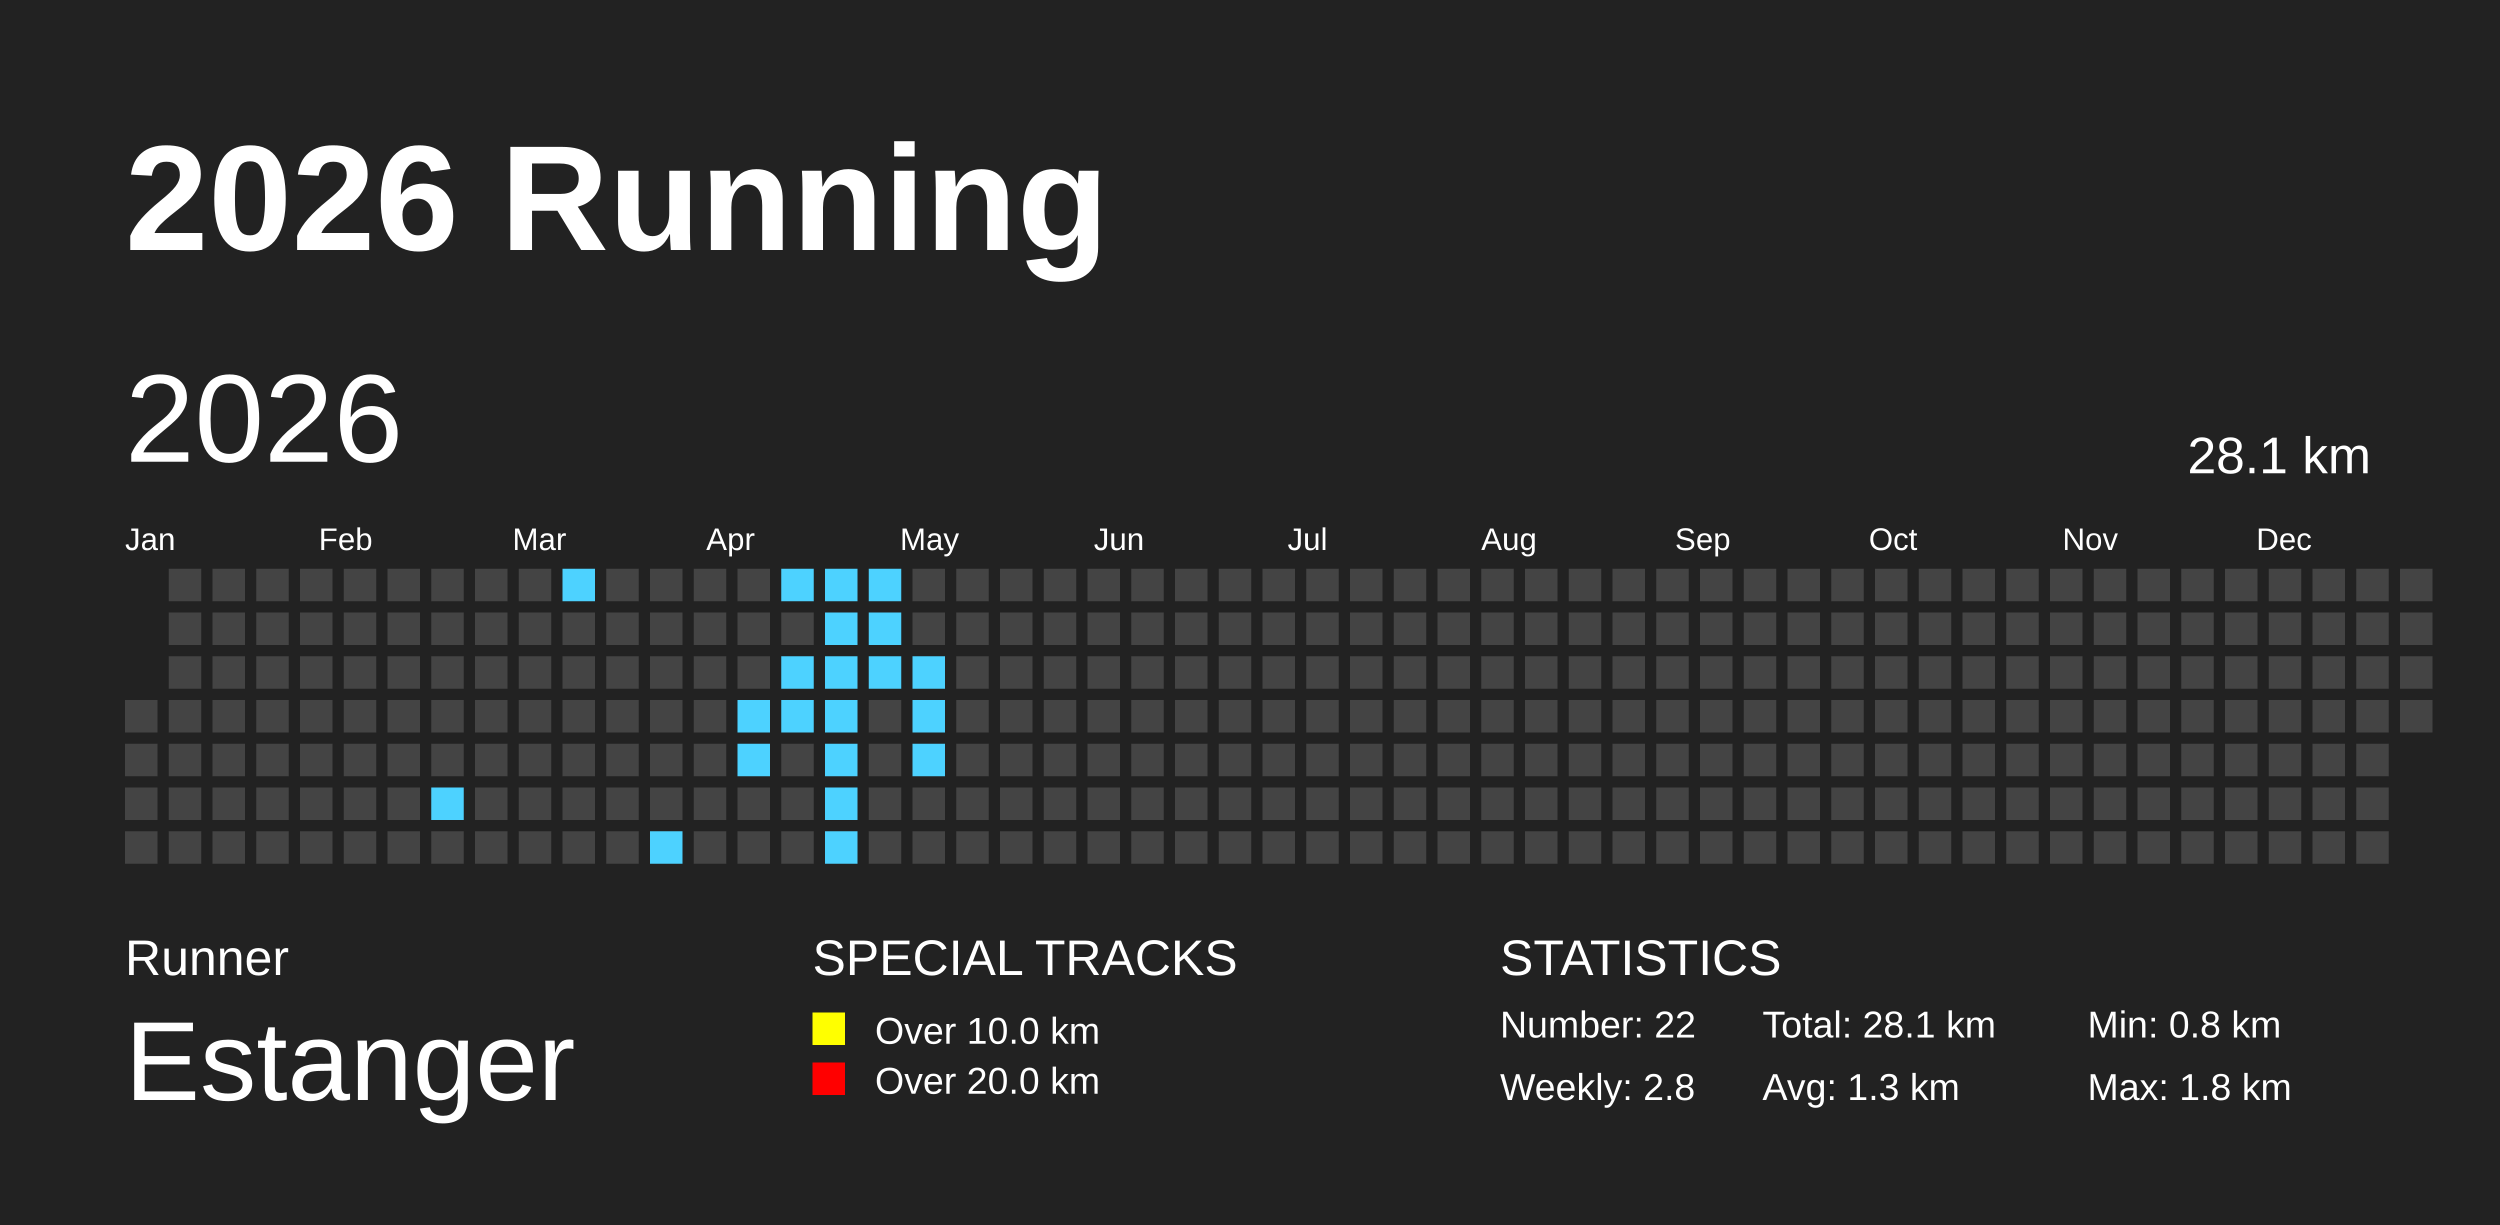
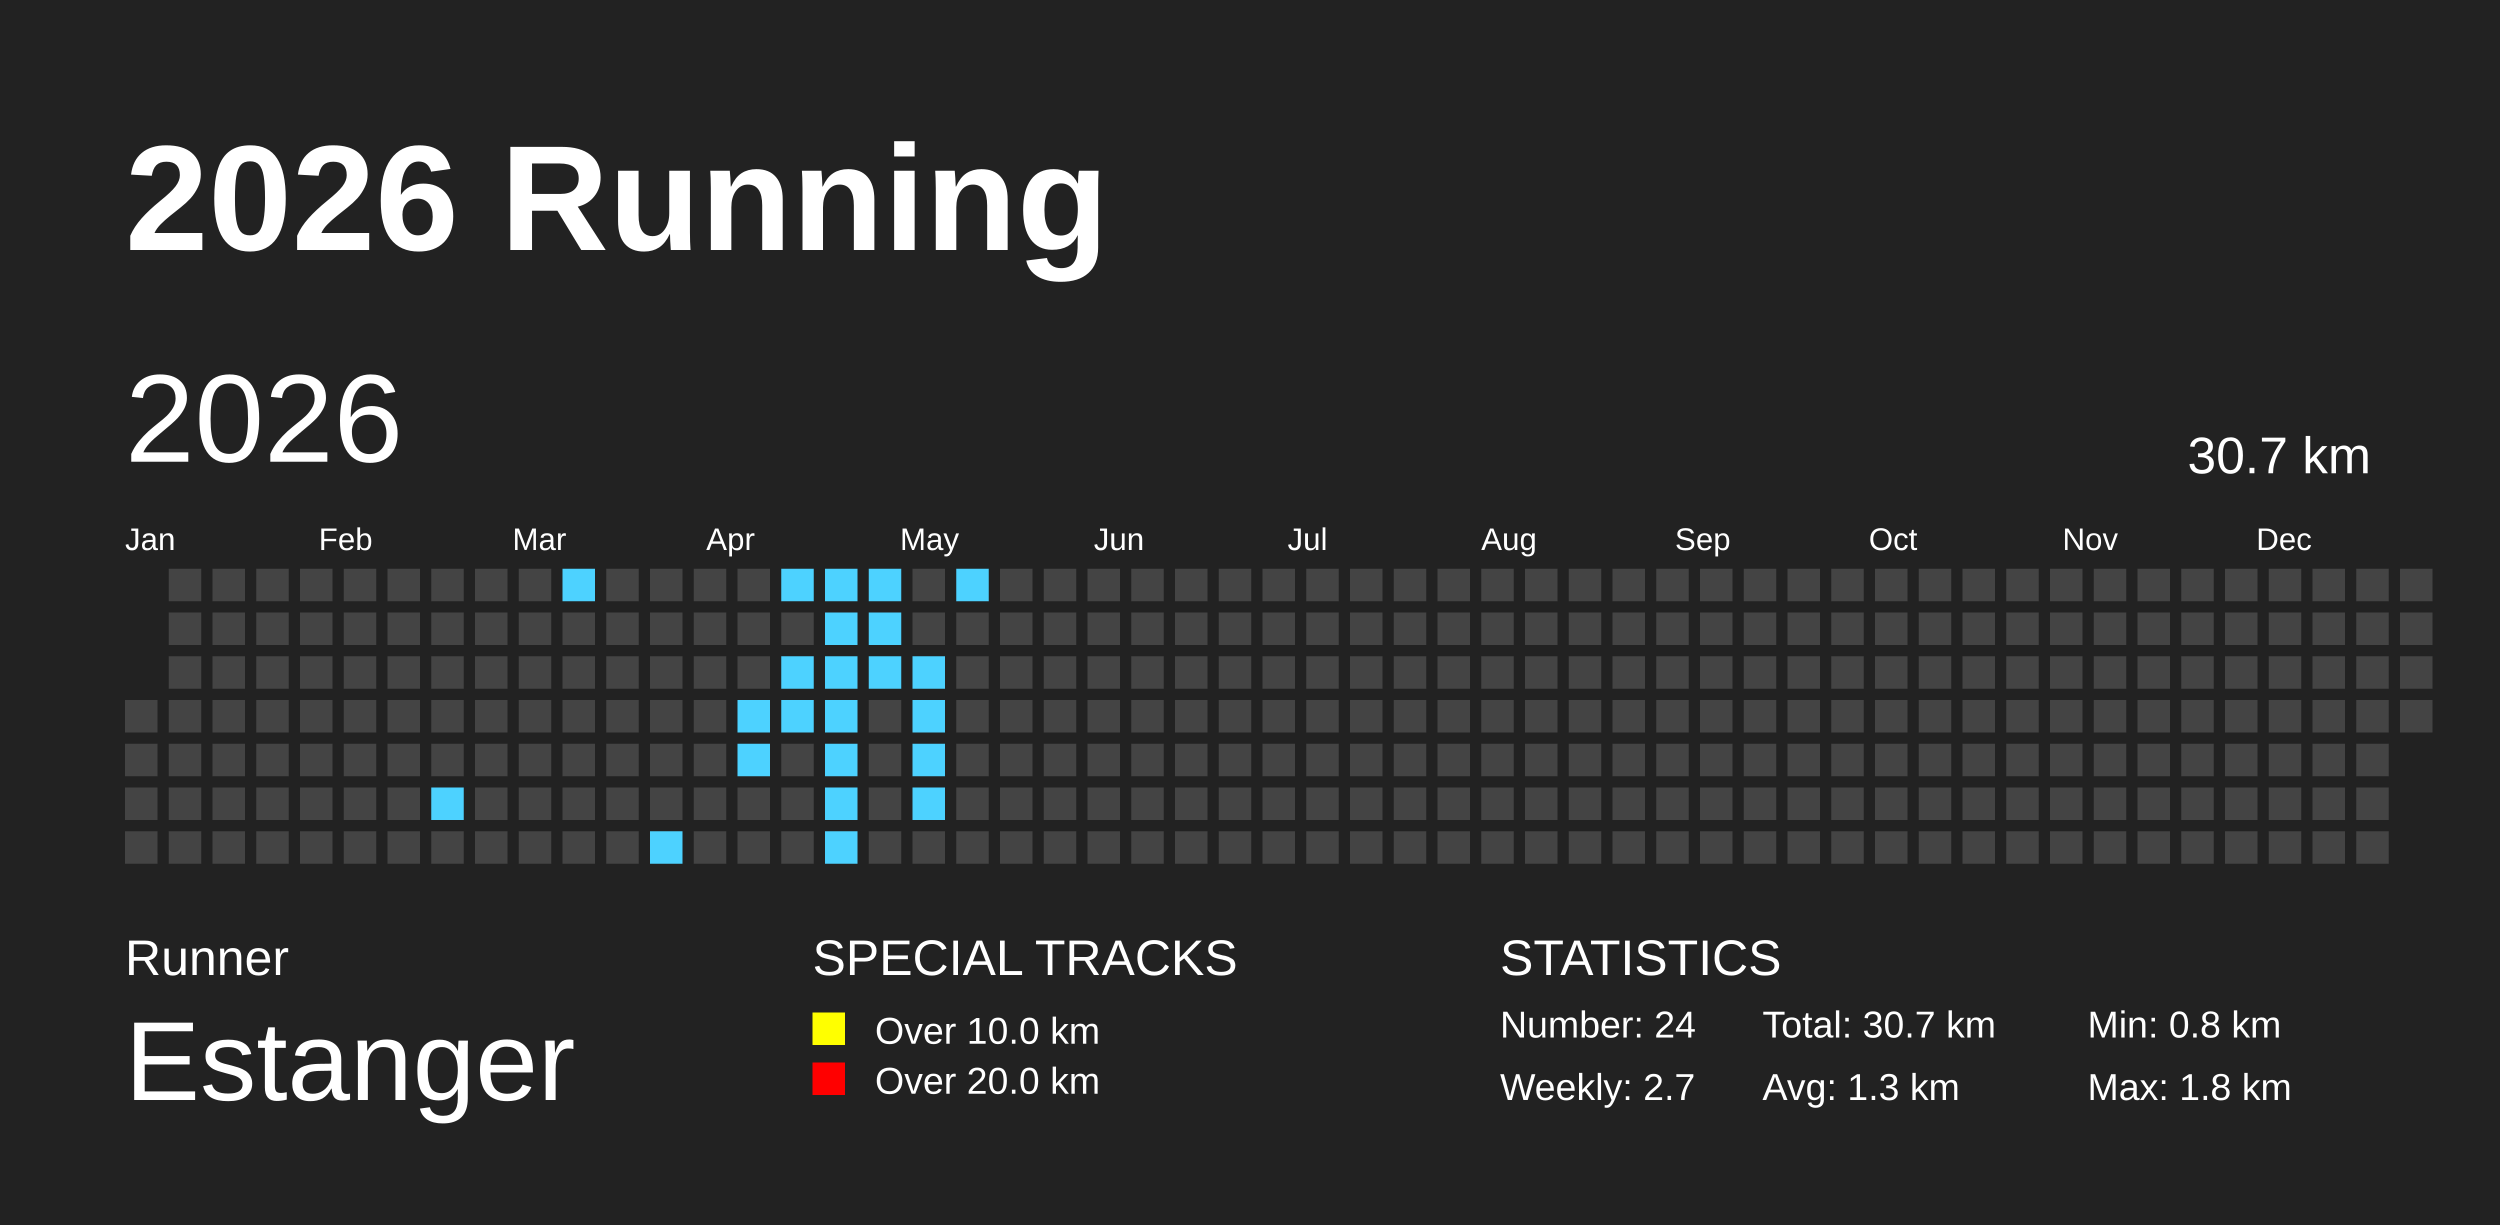
<svg xmlns="http://www.w3.org/2000/svg" baseProfile="full" height="98mm" version="1.1" viewBox="0,0,200,98" width="200mm">
  <defs />
  <rect fill="#222222" height="98" width="200" x="0" y="0" />
  <text fill="#FFFFFF" style="font-size:12px; font-family:Arial; font-weight:bold;" x="10" y="20">2026 Running</text>
  <text fill="#FFFFFF" style="font-size:4px; font-family:Arial" x="10" y="78">Runner</text>
  <text fill="#FFFFFF" style="font-size:9px; font-family:Arial" x="10" y="88">Estanger</text>
  <text fill="#FFFFFF" style="font-size:4px; font-family:Arial" x="65" y="78">SPECIAL TRACKS</text>
  <rect fill="yellow" height="2.6" width="2.6" x="65" y="81" />
  <text fill="#FFFFFF" style="font-size:3px; font-family:Arial" x="70" y="83.5">Over 10.0 km</text>
  <rect fill="red" height="2.6" width="2.6" x="65" y="85" />
  <text fill="#FFFFFF" style="font-size:3px; font-family:Arial" x="70" y="87.5">Over 20.0 km</text>
  <text fill="#FFFFFF" style="font-size:4px; font-family:Arial" x="120" y="78">STATISTICS</text>
-   <text fill="#FFFFFF" style="font-size:3px; font-family:Arial" x="120" y="83">Number: 22</text>
-   <text fill="#FFFFFF" style="font-size:3px; font-family:Arial" x="120" y="88">Weekly: 2.8</text>
-   <text fill="#FFFFFF" style="font-size:3px; font-family:Arial" x="141" y="83">Total: 28.1 km</text>
+   <text fill="#FFFFFF" style="font-size:3px; font-family:Arial" x="120" y="83">Number: 24</text>
+   <text fill="#FFFFFF" style="font-size:3px; font-family:Arial" x="120" y="88">Weekly: 2.7</text>
+   <text fill="#FFFFFF" style="font-size:3px; font-family:Arial" x="141" y="83">Total: 30.7 km</text>
  <text fill="#FFFFFF" style="font-size:3px; font-family:Arial" x="141" y="88">Avg: 1.3 km</text>
  <text fill="#FFFFFF" style="font-size:3px; font-family:Arial" x="167" y="83">Min: 0.8 km</text>
  <text fill="#FFFFFF" style="font-size:3px; font-family:Arial" x="167" y="88">Max: 1.8 km</text>
  <text dominant-baseline="hanging" fill="#FFFFFF" style="font-size:10.0px; font-family:Arial;" x="10" y="30">2026</text>
-   <text dominant-baseline="hanging" fill="#FFFFFF" style="font-size:4.125px; font-family:Arial;" x="175" y="35">28.1 km</text>
+   <text dominant-baseline="hanging" fill="#FFFFFF" style="font-size:4.125px; font-family:Arial;" x="175" y="35">30.7 km</text>
  <text fill="#FFFFFF" style="font-size:2.5px; font-family:Arial" x="10.0" y="44">Jan</text>
  <text fill="#FFFFFF" style="font-size:2.5px; font-family:Arial" x="25.5" y="44">Feb</text>
  <text fill="#FFFFFF" style="font-size:2.5px; font-family:Arial" x="41.0" y="44">Mar</text>
  <text fill="#FFFFFF" style="font-size:2.5px; font-family:Arial" x="56.5" y="44">Apr</text>
  <text fill="#FFFFFF" style="font-size:2.5px; font-family:Arial" x="72.0" y="44">May</text>
  <text fill="#FFFFFF" style="font-size:2.5px; font-family:Arial" x="87.5" y="44">Jun</text>
  <text fill="#FFFFFF" style="font-size:2.5px; font-family:Arial" x="103.0" y="44">Jul</text>
  <text fill="#FFFFFF" style="font-size:2.5px; font-family:Arial" x="118.5" y="44">Aug</text>
  <text fill="#FFFFFF" style="font-size:2.5px; font-family:Arial" x="134.0" y="44">Sep</text>
  <text fill="#FFFFFF" style="font-size:2.5px; font-family:Arial" x="149.5" y="44">Oct</text>
  <text fill="#FFFFFF" style="font-size:2.5px; font-family:Arial" x="165.0" y="44">Nov</text>
  <text fill="#FFFFFF" style="font-size:2.5px; font-family:Arial" x="180.5" y="44">Dec</text>
  <rect fill="#444444" height="2.6" width="2.6" x="10.0" y="56.0" />
  <rect fill="#444444" height="2.6" width="2.6" x="10.0" y="59.5" />
  <rect fill="#444444" height="2.6" width="2.6" x="10.0" y="63.0" />
  <rect fill="#444444" height="2.6" width="2.6" x="10.0" y="66.5" />
  <rect fill="#444444" height="2.6" width="2.6" x="13.5" y="45.5" />
  <rect fill="#444444" height="2.6" width="2.6" x="13.5" y="49.0" />
  <rect fill="#444444" height="2.6" width="2.6" x="13.5" y="52.5" />
  <rect fill="#444444" height="2.6" width="2.6" x="13.5" y="56.0" />
  <rect fill="#444444" height="2.6" width="2.6" x="13.5" y="59.5" />
  <rect fill="#444444" height="2.6" width="2.6" x="13.5" y="63.0" />
  <rect fill="#444444" height="2.6" width="2.6" x="13.5" y="66.5" />
  <rect fill="#444444" height="2.6" width="2.6" x="17.0" y="45.5" />
  <rect fill="#444444" height="2.6" width="2.6" x="17.0" y="49.0" />
  <rect fill="#444444" height="2.6" width="2.6" x="17.0" y="52.5" />
  <rect fill="#444444" height="2.6" width="2.6" x="17.0" y="56.0" />
  <rect fill="#444444" height="2.6" width="2.6" x="17.0" y="59.5" />
  <rect fill="#444444" height="2.6" width="2.6" x="17.0" y="63.0" />
  <rect fill="#444444" height="2.6" width="2.6" x="17.0" y="66.5" />
  <rect fill="#444444" height="2.6" width="2.6" x="20.5" y="45.5" />
  <rect fill="#444444" height="2.6" width="2.6" x="20.5" y="49.0" />
  <rect fill="#444444" height="2.6" width="2.6" x="20.5" y="52.5" />
  <rect fill="#444444" height="2.6" width="2.6" x="20.5" y="56.0" />
  <rect fill="#444444" height="2.6" width="2.6" x="20.5" y="59.5" />
  <rect fill="#444444" height="2.6" width="2.6" x="20.5" y="63.0" />
  <rect fill="#444444" height="2.6" width="2.6" x="20.5" y="66.5" />
  <rect fill="#444444" height="2.6" width="2.6" x="24.0" y="45.5" />
  <rect fill="#444444" height="2.6" width="2.6" x="24.0" y="49.0" />
  <rect fill="#444444" height="2.6" width="2.6" x="24.0" y="52.5" />
  <rect fill="#444444" height="2.6" width="2.6" x="24.0" y="56.0" />
  <rect fill="#444444" height="2.6" width="2.6" x="24.0" y="59.5" />
  <rect fill="#444444" height="2.6" width="2.6" x="24.0" y="63.0" />
  <rect fill="#444444" height="2.6" width="2.6" x="24.0" y="66.5" />
  <rect fill="#444444" height="2.6" width="2.6" x="27.5" y="45.5" />
  <rect fill="#444444" height="2.6" width="2.6" x="27.5" y="49.0" />
  <rect fill="#444444" height="2.6" width="2.6" x="27.5" y="52.5" />
  <rect fill="#444444" height="2.6" width="2.6" x="27.5" y="56.0" />
  <rect fill="#444444" height="2.6" width="2.6" x="27.5" y="59.5" />
  <rect fill="#444444" height="2.6" width="2.6" x="27.5" y="63.0" />
  <rect fill="#444444" height="2.6" width="2.6" x="27.5" y="66.5" />
  <rect fill="#444444" height="2.6" width="2.6" x="31.0" y="45.5" />
  <rect fill="#444444" height="2.6" width="2.6" x="31.0" y="49.0" />
  <rect fill="#444444" height="2.6" width="2.6" x="31.0" y="52.5" />
  <rect fill="#444444" height="2.6" width="2.6" x="31.0" y="56.0" />
  <rect fill="#444444" height="2.6" width="2.6" x="31.0" y="59.5" />
  <rect fill="#444444" height="2.6" width="2.6" x="31.0" y="63.0" />
  <rect fill="#444444" height="2.6" width="2.6" x="31.0" y="66.5" />
  <rect fill="#444444" height="2.6" width="2.6" x="34.5" y="45.5" />
  <rect fill="#444444" height="2.6" width="2.6" x="34.5" y="49.0" />
  <rect fill="#444444" height="2.6" width="2.6" x="34.5" y="52.5" />
  <rect fill="#444444" height="2.6" width="2.6" x="34.5" y="56.0" />
  <rect fill="#444444" height="2.6" width="2.6" x="34.5" y="59.5" />
  <rect fill="#4DD2FF" height="2.6" width="2.6" x="34.5" y="63.0" />
  <rect fill="#444444" height="2.6" width="2.6" x="34.5" y="66.5" />
  <rect fill="#444444" height="2.6" width="2.6" x="38.0" y="45.5" />
  <rect fill="#444444" height="2.6" width="2.6" x="38.0" y="49.0" />
  <rect fill="#444444" height="2.6" width="2.6" x="38.0" y="52.5" />
  <rect fill="#444444" height="2.6" width="2.6" x="38.0" y="56.0" />
  <rect fill="#444444" height="2.6" width="2.6" x="38.0" y="59.5" />
  <rect fill="#444444" height="2.6" width="2.6" x="38.0" y="63.0" />
  <rect fill="#444444" height="2.6" width="2.6" x="38.0" y="66.5" />
  <rect fill="#444444" height="2.6" width="2.6" x="41.5" y="45.5" />
  <rect fill="#444444" height="2.6" width="2.6" x="41.5" y="49.0" />
  <rect fill="#444444" height="2.6" width="2.6" x="41.5" y="52.5" />
  <rect fill="#444444" height="2.6" width="2.6" x="41.5" y="56.0" />
  <rect fill="#444444" height="2.6" width="2.6" x="41.5" y="59.5" />
  <rect fill="#444444" height="2.6" width="2.6" x="41.5" y="63.0" />
  <rect fill="#444444" height="2.6" width="2.6" x="41.5" y="66.5" />
  <rect fill="#4DD2FF" height="2.6" width="2.6" x="45.0" y="45.5" />
  <rect fill="#444444" height="2.6" width="2.6" x="45.0" y="49.0" />
  <rect fill="#444444" height="2.6" width="2.6" x="45.0" y="52.5" />
  <rect fill="#444444" height="2.6" width="2.6" x="45.0" y="56.0" />
  <rect fill="#444444" height="2.6" width="2.6" x="45.0" y="59.5" />
  <rect fill="#444444" height="2.6" width="2.6" x="45.0" y="63.0" />
  <rect fill="#444444" height="2.6" width="2.6" x="45.0" y="66.5" />
  <rect fill="#444444" height="2.6" width="2.6" x="48.5" y="45.5" />
  <rect fill="#444444" height="2.6" width="2.6" x="48.5" y="49.0" />
  <rect fill="#444444" height="2.6" width="2.6" x="48.5" y="52.5" />
  <rect fill="#444444" height="2.6" width="2.6" x="48.5" y="56.0" />
  <rect fill="#444444" height="2.6" width="2.6" x="48.5" y="59.5" />
  <rect fill="#444444" height="2.6" width="2.6" x="48.5" y="63.0" />
  <rect fill="#444444" height="2.6" width="2.6" x="48.5" y="66.5" />
  <rect fill="#444444" height="2.6" width="2.6" x="52.0" y="45.5" />
  <rect fill="#444444" height="2.6" width="2.6" x="52.0" y="49.0" />
  <rect fill="#444444" height="2.6" width="2.6" x="52.0" y="52.5" />
  <rect fill="#444444" height="2.6" width="2.6" x="52.0" y="56.0" />
  <rect fill="#444444" height="2.6" width="2.6" x="52.0" y="59.5" />
  <rect fill="#444444" height="2.6" width="2.6" x="52.0" y="63.0" />
  <rect fill="#4DD2FF" height="2.6" width="2.6" x="52.0" y="66.5" />
  <rect fill="#444444" height="2.6" width="2.6" x="55.5" y="45.5" />
  <rect fill="#444444" height="2.6" width="2.6" x="55.5" y="49.0" />
  <rect fill="#444444" height="2.6" width="2.6" x="55.5" y="52.5" />
  <rect fill="#444444" height="2.6" width="2.6" x="55.5" y="56.0" />
  <rect fill="#444444" height="2.6" width="2.6" x="55.5" y="59.5" />
  <rect fill="#444444" height="2.6" width="2.6" x="55.5" y="63.0" />
  <rect fill="#444444" height="2.6" width="2.6" x="55.5" y="66.5" />
  <rect fill="#444444" height="2.6" width="2.6" x="59.0" y="45.5" />
  <rect fill="#444444" height="2.6" width="2.6" x="59.0" y="49.0" />
  <rect fill="#444444" height="2.6" width="2.6" x="59.0" y="52.5" />
  <rect fill="#4DD2FF" height="2.6" width="2.6" x="59.0" y="56.0" />
  <rect fill="#4DD2FF" height="2.6" width="2.6" x="59.0" y="59.5" />
  <rect fill="#444444" height="2.6" width="2.6" x="59.0" y="63.0" />
  <rect fill="#444444" height="2.6" width="2.6" x="59.0" y="66.5" />
  <rect fill="#4DD2FF" height="2.6" width="2.6" x="62.5" y="45.5" />
  <rect fill="#444444" height="2.6" width="2.6" x="62.5" y="49.0" />
  <rect fill="#4DD2FF" height="2.6" width="2.6" x="62.5" y="52.5" />
  <rect fill="#4DD2FF" height="2.6" width="2.6" x="62.5" y="56.0" />
  <rect fill="#444444" height="2.6" width="2.6" x="62.5" y="59.5" />
  <rect fill="#444444" height="2.6" width="2.6" x="62.5" y="63.0" />
  <rect fill="#444444" height="2.6" width="2.6" x="62.5" y="66.5" />
  <rect fill="#4DD2FF" height="2.6" width="2.6" x="66.0" y="45.5" />
  <rect fill="#4DD2FF" height="2.6" width="2.6" x="66.0" y="49.0" />
  <rect fill="#4DD2FF" height="2.6" width="2.6" x="66.0" y="52.5" />
  <rect fill="#4DD2FF" height="2.6" width="2.6" x="66.0" y="56.0" />
  <rect fill="#4DD2FF" height="2.6" width="2.6" x="66.0" y="59.5" />
  <rect fill="#4DD2FF" height="2.6" width="2.6" x="66.0" y="63.0" />
  <rect fill="#4DD2FF" height="2.6" width="2.6" x="66.0" y="66.5" />
  <rect fill="#4DD2FF" height="2.6" width="2.6" x="69.5" y="45.5" />
  <rect fill="#4DD2FF" height="2.6" width="2.6" x="69.5" y="49.0" />
  <rect fill="#4DD2FF" height="2.6" width="2.6" x="69.5" y="52.5" />
  <rect fill="#444444" height="2.6" width="2.6" x="69.5" y="56.0" />
  <rect fill="#444444" height="2.6" width="2.6" x="69.5" y="59.5" />
  <rect fill="#444444" height="2.6" width="2.6" x="69.5" y="63.0" />
  <rect fill="#444444" height="2.6" width="2.6" x="69.5" y="66.5" />
  <rect fill="#444444" height="2.6" width="2.6" x="73.0" y="45.5" />
  <rect fill="#444444" height="2.6" width="2.6" x="73.0" y="49.0" />
  <rect fill="#4DD2FF" height="2.6" width="2.6" x="73.0" y="52.5" />
  <rect fill="#4DD2FF" height="2.6" width="2.6" x="73.0" y="56.0" />
  <rect fill="#4DD2FF" height="2.6" width="2.6" x="73.0" y="59.5" />
-   <rect fill="#444444" height="2.6" width="2.6" x="73.0" y="63.0" />
+   <rect fill="#4DD2FF" height="2.6" width="2.6" x="73.0" y="63.0" />
  <rect fill="#444444" height="2.6" width="2.6" x="73.0" y="66.5" />
-   <rect fill="#444444" height="2.6" width="2.6" x="76.5" y="45.5" />
+   <rect fill="#4DD2FF" height="2.6" width="2.6" x="76.5" y="45.5" />
  <rect fill="#444444" height="2.6" width="2.6" x="76.5" y="49.0" />
  <rect fill="#444444" height="2.6" width="2.6" x="76.5" y="52.5" />
  <rect fill="#444444" height="2.6" width="2.6" x="76.5" y="56.0" />
  <rect fill="#444444" height="2.6" width="2.6" x="76.5" y="59.5" />
  <rect fill="#444444" height="2.6" width="2.6" x="76.5" y="63.0" />
  <rect fill="#444444" height="2.6" width="2.6" x="76.5" y="66.5" />
  <rect fill="#444444" height="2.6" width="2.6" x="80.0" y="45.5" />
  <rect fill="#444444" height="2.6" width="2.6" x="80.0" y="49.0" />
  <rect fill="#444444" height="2.6" width="2.6" x="80.0" y="52.5" />
  <rect fill="#444444" height="2.6" width="2.6" x="80.0" y="56.0" />
  <rect fill="#444444" height="2.6" width="2.6" x="80.0" y="59.5" />
  <rect fill="#444444" height="2.6" width="2.6" x="80.0" y="63.0" />
  <rect fill="#444444" height="2.6" width="2.6" x="80.0" y="66.5" />
  <rect fill="#444444" height="2.6" width="2.6" x="83.5" y="45.5" />
  <rect fill="#444444" height="2.6" width="2.6" x="83.5" y="49.0" />
  <rect fill="#444444" height="2.6" width="2.6" x="83.5" y="52.5" />
  <rect fill="#444444" height="2.6" width="2.6" x="83.5" y="56.0" />
  <rect fill="#444444" height="2.6" width="2.6" x="83.5" y="59.5" />
  <rect fill="#444444" height="2.6" width="2.6" x="83.5" y="63.0" />
  <rect fill="#444444" height="2.6" width="2.6" x="83.5" y="66.5" />
  <rect fill="#444444" height="2.6" width="2.6" x="87.0" y="45.5" />
  <rect fill="#444444" height="2.6" width="2.6" x="87.0" y="49.0" />
  <rect fill="#444444" height="2.6" width="2.6" x="87.0" y="52.5" />
  <rect fill="#444444" height="2.6" width="2.6" x="87.0" y="56.0" />
  <rect fill="#444444" height="2.6" width="2.6" x="87.0" y="59.5" />
  <rect fill="#444444" height="2.6" width="2.6" x="87.0" y="63.0" />
  <rect fill="#444444" height="2.6" width="2.6" x="87.0" y="66.5" />
  <rect fill="#444444" height="2.6" width="2.6" x="90.5" y="45.5" />
  <rect fill="#444444" height="2.6" width="2.6" x="90.5" y="49.0" />
  <rect fill="#444444" height="2.6" width="2.6" x="90.5" y="52.5" />
  <rect fill="#444444" height="2.6" width="2.6" x="90.5" y="56.0" />
  <rect fill="#444444" height="2.6" width="2.6" x="90.5" y="59.5" />
  <rect fill="#444444" height="2.6" width="2.6" x="90.5" y="63.0" />
  <rect fill="#444444" height="2.6" width="2.6" x="90.5" y="66.5" />
  <rect fill="#444444" height="2.6" width="2.6" x="94.0" y="45.5" />
  <rect fill="#444444" height="2.6" width="2.6" x="94.0" y="49.0" />
  <rect fill="#444444" height="2.6" width="2.6" x="94.0" y="52.5" />
  <rect fill="#444444" height="2.6" width="2.6" x="94.0" y="56.0" />
  <rect fill="#444444" height="2.6" width="2.6" x="94.0" y="59.5" />
  <rect fill="#444444" height="2.6" width="2.6" x="94.0" y="63.0" />
  <rect fill="#444444" height="2.6" width="2.6" x="94.0" y="66.5" />
  <rect fill="#444444" height="2.6" width="2.6" x="97.5" y="45.5" />
  <rect fill="#444444" height="2.6" width="2.6" x="97.5" y="49.0" />
  <rect fill="#444444" height="2.6" width="2.6" x="97.5" y="52.5" />
  <rect fill="#444444" height="2.6" width="2.6" x="97.5" y="56.0" />
  <rect fill="#444444" height="2.6" width="2.6" x="97.5" y="59.5" />
  <rect fill="#444444" height="2.6" width="2.6" x="97.5" y="63.0" />
  <rect fill="#444444" height="2.6" width="2.6" x="97.5" y="66.5" />
  <rect fill="#444444" height="2.6" width="2.6" x="101.0" y="45.5" />
  <rect fill="#444444" height="2.6" width="2.6" x="101.0" y="49.0" />
  <rect fill="#444444" height="2.6" width="2.6" x="101.0" y="52.5" />
  <rect fill="#444444" height="2.6" width="2.6" x="101.0" y="56.0" />
  <rect fill="#444444" height="2.6" width="2.6" x="101.0" y="59.5" />
  <rect fill="#444444" height="2.6" width="2.6" x="101.0" y="63.0" />
  <rect fill="#444444" height="2.6" width="2.6" x="101.0" y="66.5" />
  <rect fill="#444444" height="2.6" width="2.6" x="104.5" y="45.5" />
  <rect fill="#444444" height="2.6" width="2.6" x="104.5" y="49.0" />
  <rect fill="#444444" height="2.6" width="2.6" x="104.5" y="52.5" />
  <rect fill="#444444" height="2.6" width="2.6" x="104.5" y="56.0" />
  <rect fill="#444444" height="2.6" width="2.6" x="104.5" y="59.5" />
  <rect fill="#444444" height="2.6" width="2.6" x="104.5" y="63.0" />
  <rect fill="#444444" height="2.6" width="2.6" x="104.5" y="66.5" />
  <rect fill="#444444" height="2.6" width="2.6" x="108.0" y="45.5" />
  <rect fill="#444444" height="2.6" width="2.6" x="108.0" y="49.0" />
  <rect fill="#444444" height="2.6" width="2.6" x="108.0" y="52.5" />
  <rect fill="#444444" height="2.6" width="2.6" x="108.0" y="56.0" />
  <rect fill="#444444" height="2.6" width="2.6" x="108.0" y="59.5" />
  <rect fill="#444444" height="2.6" width="2.6" x="108.0" y="63.0" />
  <rect fill="#444444" height="2.6" width="2.6" x="108.0" y="66.5" />
  <rect fill="#444444" height="2.6" width="2.6" x="111.5" y="45.5" />
  <rect fill="#444444" height="2.6" width="2.6" x="111.5" y="49.0" />
  <rect fill="#444444" height="2.6" width="2.6" x="111.5" y="52.5" />
  <rect fill="#444444" height="2.6" width="2.6" x="111.5" y="56.0" />
  <rect fill="#444444" height="2.6" width="2.6" x="111.5" y="59.5" />
  <rect fill="#444444" height="2.6" width="2.6" x="111.5" y="63.0" />
  <rect fill="#444444" height="2.6" width="2.6" x="111.5" y="66.5" />
  <rect fill="#444444" height="2.6" width="2.6" x="115.0" y="45.5" />
  <rect fill="#444444" height="2.6" width="2.6" x="115.0" y="49.0" />
  <rect fill="#444444" height="2.6" width="2.6" x="115.0" y="52.5" />
  <rect fill="#444444" height="2.6" width="2.6" x="115.0" y="56.0" />
  <rect fill="#444444" height="2.6" width="2.6" x="115.0" y="59.5" />
  <rect fill="#444444" height="2.6" width="2.6" x="115.0" y="63.0" />
  <rect fill="#444444" height="2.6" width="2.6" x="115.0" y="66.5" />
  <rect fill="#444444" height="2.6" width="2.6" x="118.5" y="45.5" />
  <rect fill="#444444" height="2.6" width="2.6" x="118.5" y="49.0" />
  <rect fill="#444444" height="2.6" width="2.6" x="118.5" y="52.5" />
  <rect fill="#444444" height="2.6" width="2.6" x="118.5" y="56.0" />
  <rect fill="#444444" height="2.6" width="2.6" x="118.5" y="59.5" />
  <rect fill="#444444" height="2.6" width="2.6" x="118.5" y="63.0" />
  <rect fill="#444444" height="2.6" width="2.6" x="118.5" y="66.5" />
  <rect fill="#444444" height="2.6" width="2.6" x="122.0" y="45.5" />
  <rect fill="#444444" height="2.6" width="2.6" x="122.0" y="49.0" />
  <rect fill="#444444" height="2.6" width="2.6" x="122.0" y="52.5" />
  <rect fill="#444444" height="2.6" width="2.6" x="122.0" y="56.0" />
  <rect fill="#444444" height="2.6" width="2.6" x="122.0" y="59.5" />
  <rect fill="#444444" height="2.6" width="2.6" x="122.0" y="63.0" />
  <rect fill="#444444" height="2.6" width="2.6" x="122.0" y="66.5" />
  <rect fill="#444444" height="2.6" width="2.6" x="125.5" y="45.5" />
  <rect fill="#444444" height="2.6" width="2.6" x="125.5" y="49.0" />
  <rect fill="#444444" height="2.6" width="2.6" x="125.5" y="52.5" />
  <rect fill="#444444" height="2.6" width="2.6" x="125.5" y="56.0" />
  <rect fill="#444444" height="2.6" width="2.6" x="125.5" y="59.5" />
  <rect fill="#444444" height="2.6" width="2.6" x="125.5" y="63.0" />
  <rect fill="#444444" height="2.6" width="2.6" x="125.5" y="66.5" />
  <rect fill="#444444" height="2.6" width="2.6" x="129.0" y="45.5" />
  <rect fill="#444444" height="2.6" width="2.6" x="129.0" y="49.0" />
  <rect fill="#444444" height="2.6" width="2.6" x="129.0" y="52.5" />
  <rect fill="#444444" height="2.6" width="2.6" x="129.0" y="56.0" />
  <rect fill="#444444" height="2.6" width="2.6" x="129.0" y="59.5" />
  <rect fill="#444444" height="2.6" width="2.6" x="129.0" y="63.0" />
  <rect fill="#444444" height="2.6" width="2.6" x="129.0" y="66.5" />
  <rect fill="#444444" height="2.6" width="2.6" x="132.5" y="45.5" />
  <rect fill="#444444" height="2.6" width="2.6" x="132.5" y="49.0" />
  <rect fill="#444444" height="2.6" width="2.6" x="132.5" y="52.5" />
  <rect fill="#444444" height="2.6" width="2.6" x="132.5" y="56.0" />
  <rect fill="#444444" height="2.6" width="2.6" x="132.5" y="59.5" />
  <rect fill="#444444" height="2.6" width="2.6" x="132.5" y="63.0" />
  <rect fill="#444444" height="2.6" width="2.6" x="132.5" y="66.5" />
  <rect fill="#444444" height="2.6" width="2.6" x="136.0" y="45.5" />
  <rect fill="#444444" height="2.6" width="2.6" x="136.0" y="49.0" />
  <rect fill="#444444" height="2.6" width="2.6" x="136.0" y="52.5" />
  <rect fill="#444444" height="2.6" width="2.6" x="136.0" y="56.0" />
  <rect fill="#444444" height="2.6" width="2.6" x="136.0" y="59.5" />
  <rect fill="#444444" height="2.6" width="2.6" x="136.0" y="63.0" />
  <rect fill="#444444" height="2.6" width="2.6" x="136.0" y="66.5" />
  <rect fill="#444444" height="2.6" width="2.6" x="139.5" y="45.5" />
  <rect fill="#444444" height="2.6" width="2.6" x="139.5" y="49.0" />
  <rect fill="#444444" height="2.6" width="2.6" x="139.5" y="52.5" />
  <rect fill="#444444" height="2.6" width="2.6" x="139.5" y="56.0" />
  <rect fill="#444444" height="2.6" width="2.6" x="139.5" y="59.5" />
  <rect fill="#444444" height="2.6" width="2.6" x="139.5" y="63.0" />
  <rect fill="#444444" height="2.6" width="2.6" x="139.5" y="66.5" />
  <rect fill="#444444" height="2.6" width="2.6" x="143.0" y="45.5" />
  <rect fill="#444444" height="2.6" width="2.6" x="143.0" y="49.0" />
  <rect fill="#444444" height="2.6" width="2.6" x="143.0" y="52.5" />
  <rect fill="#444444" height="2.6" width="2.6" x="143.0" y="56.0" />
  <rect fill="#444444" height="2.6" width="2.6" x="143.0" y="59.5" />
  <rect fill="#444444" height="2.6" width="2.6" x="143.0" y="63.0" />
  <rect fill="#444444" height="2.6" width="2.6" x="143.0" y="66.5" />
  <rect fill="#444444" height="2.6" width="2.6" x="146.5" y="45.5" />
  <rect fill="#444444" height="2.6" width="2.6" x="146.5" y="49.0" />
  <rect fill="#444444" height="2.6" width="2.6" x="146.5" y="52.5" />
  <rect fill="#444444" height="2.6" width="2.6" x="146.5" y="56.0" />
  <rect fill="#444444" height="2.6" width="2.6" x="146.5" y="59.5" />
  <rect fill="#444444" height="2.6" width="2.6" x="146.5" y="63.0" />
  <rect fill="#444444" height="2.6" width="2.6" x="146.5" y="66.5" />
  <rect fill="#444444" height="2.6" width="2.6" x="150.0" y="45.5" />
  <rect fill="#444444" height="2.6" width="2.6" x="150.0" y="49.0" />
  <rect fill="#444444" height="2.6" width="2.6" x="150.0" y="52.5" />
  <rect fill="#444444" height="2.6" width="2.6" x="150.0" y="56.0" />
  <rect fill="#444444" height="2.6" width="2.6" x="150.0" y="59.5" />
  <rect fill="#444444" height="2.6" width="2.6" x="150.0" y="63.0" />
  <rect fill="#444444" height="2.6" width="2.6" x="150.0" y="66.5" />
  <rect fill="#444444" height="2.6" width="2.6" x="153.5" y="45.5" />
  <rect fill="#444444" height="2.6" width="2.6" x="153.5" y="49.0" />
  <rect fill="#444444" height="2.6" width="2.6" x="153.5" y="52.5" />
  <rect fill="#444444" height="2.6" width="2.6" x="153.5" y="56.0" />
  <rect fill="#444444" height="2.6" width="2.6" x="153.5" y="59.5" />
  <rect fill="#444444" height="2.6" width="2.6" x="153.5" y="63.0" />
  <rect fill="#444444" height="2.6" width="2.6" x="153.5" y="66.5" />
  <rect fill="#444444" height="2.6" width="2.6" x="157.0" y="45.5" />
  <rect fill="#444444" height="2.6" width="2.6" x="157.0" y="49.0" />
  <rect fill="#444444" height="2.6" width="2.6" x="157.0" y="52.5" />
  <rect fill="#444444" height="2.6" width="2.6" x="157.0" y="56.0" />
  <rect fill="#444444" height="2.6" width="2.6" x="157.0" y="59.5" />
  <rect fill="#444444" height="2.6" width="2.6" x="157.0" y="63.0" />
  <rect fill="#444444" height="2.6" width="2.6" x="157.0" y="66.5" />
  <rect fill="#444444" height="2.6" width="2.6" x="160.5" y="45.5" />
  <rect fill="#444444" height="2.6" width="2.6" x="160.5" y="49.0" />
  <rect fill="#444444" height="2.6" width="2.6" x="160.5" y="52.5" />
  <rect fill="#444444" height="2.6" width="2.6" x="160.5" y="56.0" />
  <rect fill="#444444" height="2.6" width="2.6" x="160.5" y="59.5" />
  <rect fill="#444444" height="2.6" width="2.6" x="160.5" y="63.0" />
  <rect fill="#444444" height="2.6" width="2.6" x="160.5" y="66.5" />
  <rect fill="#444444" height="2.6" width="2.6" x="164.0" y="45.5" />
  <rect fill="#444444" height="2.6" width="2.6" x="164.0" y="49.0" />
  <rect fill="#444444" height="2.6" width="2.6" x="164.0" y="52.5" />
  <rect fill="#444444" height="2.6" width="2.6" x="164.0" y="56.0" />
  <rect fill="#444444" height="2.6" width="2.6" x="164.0" y="59.5" />
  <rect fill="#444444" height="2.6" width="2.6" x="164.0" y="63.0" />
  <rect fill="#444444" height="2.6" width="2.6" x="164.0" y="66.5" />
  <rect fill="#444444" height="2.6" width="2.6" x="167.5" y="45.5" />
  <rect fill="#444444" height="2.6" width="2.6" x="167.5" y="49.0" />
  <rect fill="#444444" height="2.6" width="2.6" x="167.5" y="52.5" />
  <rect fill="#444444" height="2.6" width="2.6" x="167.5" y="56.0" />
  <rect fill="#444444" height="2.6" width="2.6" x="167.5" y="59.5" />
  <rect fill="#444444" height="2.6" width="2.6" x="167.5" y="63.0" />
  <rect fill="#444444" height="2.6" width="2.6" x="167.5" y="66.5" />
  <rect fill="#444444" height="2.6" width="2.6" x="171.0" y="45.5" />
  <rect fill="#444444" height="2.6" width="2.6" x="171.0" y="49.0" />
  <rect fill="#444444" height="2.6" width="2.6" x="171.0" y="52.5" />
  <rect fill="#444444" height="2.6" width="2.6" x="171.0" y="56.0" />
  <rect fill="#444444" height="2.6" width="2.6" x="171.0" y="59.5" />
  <rect fill="#444444" height="2.6" width="2.6" x="171.0" y="63.0" />
  <rect fill="#444444" height="2.6" width="2.6" x="171.0" y="66.5" />
  <rect fill="#444444" height="2.6" width="2.6" x="174.5" y="45.5" />
  <rect fill="#444444" height="2.6" width="2.6" x="174.5" y="49.0" />
  <rect fill="#444444" height="2.6" width="2.6" x="174.5" y="52.5" />
  <rect fill="#444444" height="2.6" width="2.6" x="174.5" y="56.0" />
  <rect fill="#444444" height="2.6" width="2.6" x="174.5" y="59.5" />
  <rect fill="#444444" height="2.6" width="2.6" x="174.5" y="63.0" />
  <rect fill="#444444" height="2.6" width="2.6" x="174.5" y="66.5" />
  <rect fill="#444444" height="2.6" width="2.6" x="178.0" y="45.5" />
  <rect fill="#444444" height="2.6" width="2.6" x="178.0" y="49.0" />
  <rect fill="#444444" height="2.6" width="2.6" x="178.0" y="52.5" />
  <rect fill="#444444" height="2.6" width="2.6" x="178.0" y="56.0" />
  <rect fill="#444444" height="2.6" width="2.6" x="178.0" y="59.5" />
  <rect fill="#444444" height="2.6" width="2.6" x="178.0" y="63.0" />
  <rect fill="#444444" height="2.6" width="2.6" x="178.0" y="66.5" />
  <rect fill="#444444" height="2.6" width="2.6" x="181.5" y="45.5" />
  <rect fill="#444444" height="2.6" width="2.6" x="181.5" y="49.0" />
  <rect fill="#444444" height="2.6" width="2.6" x="181.5" y="52.5" />
  <rect fill="#444444" height="2.6" width="2.6" x="181.5" y="56.0" />
  <rect fill="#444444" height="2.6" width="2.6" x="181.5" y="59.5" />
  <rect fill="#444444" height="2.6" width="2.6" x="181.5" y="63.0" />
  <rect fill="#444444" height="2.6" width="2.6" x="181.5" y="66.5" />
  <rect fill="#444444" height="2.6" width="2.6" x="185.0" y="45.5" />
  <rect fill="#444444" height="2.6" width="2.6" x="185.0" y="49.0" />
  <rect fill="#444444" height="2.6" width="2.6" x="185.0" y="52.5" />
  <rect fill="#444444" height="2.6" width="2.6" x="185.0" y="56.0" />
  <rect fill="#444444" height="2.6" width="2.6" x="185.0" y="59.5" />
  <rect fill="#444444" height="2.6" width="2.6" x="185.0" y="63.0" />
  <rect fill="#444444" height="2.6" width="2.6" x="185.0" y="66.5" />
  <rect fill="#444444" height="2.6" width="2.6" x="188.5" y="45.5" />
  <rect fill="#444444" height="2.6" width="2.6" x="188.5" y="49.0" />
  <rect fill="#444444" height="2.6" width="2.6" x="188.5" y="52.5" />
  <rect fill="#444444" height="2.6" width="2.6" x="188.5" y="56.0" />
  <rect fill="#444444" height="2.6" width="2.6" x="188.5" y="59.5" />
  <rect fill="#444444" height="2.6" width="2.6" x="188.5" y="63.0" />
  <rect fill="#444444" height="2.6" width="2.6" x="188.5" y="66.5" />
  <rect fill="#444444" height="2.6" width="2.6" x="192.0" y="45.5" />
  <rect fill="#444444" height="2.6" width="2.6" x="192.0" y="49.0" />
  <rect fill="#444444" height="2.6" width="2.6" x="192.0" y="52.5" />
  <rect fill="#444444" height="2.6" width="2.6" x="192.0" y="56.0" />
</svg>
